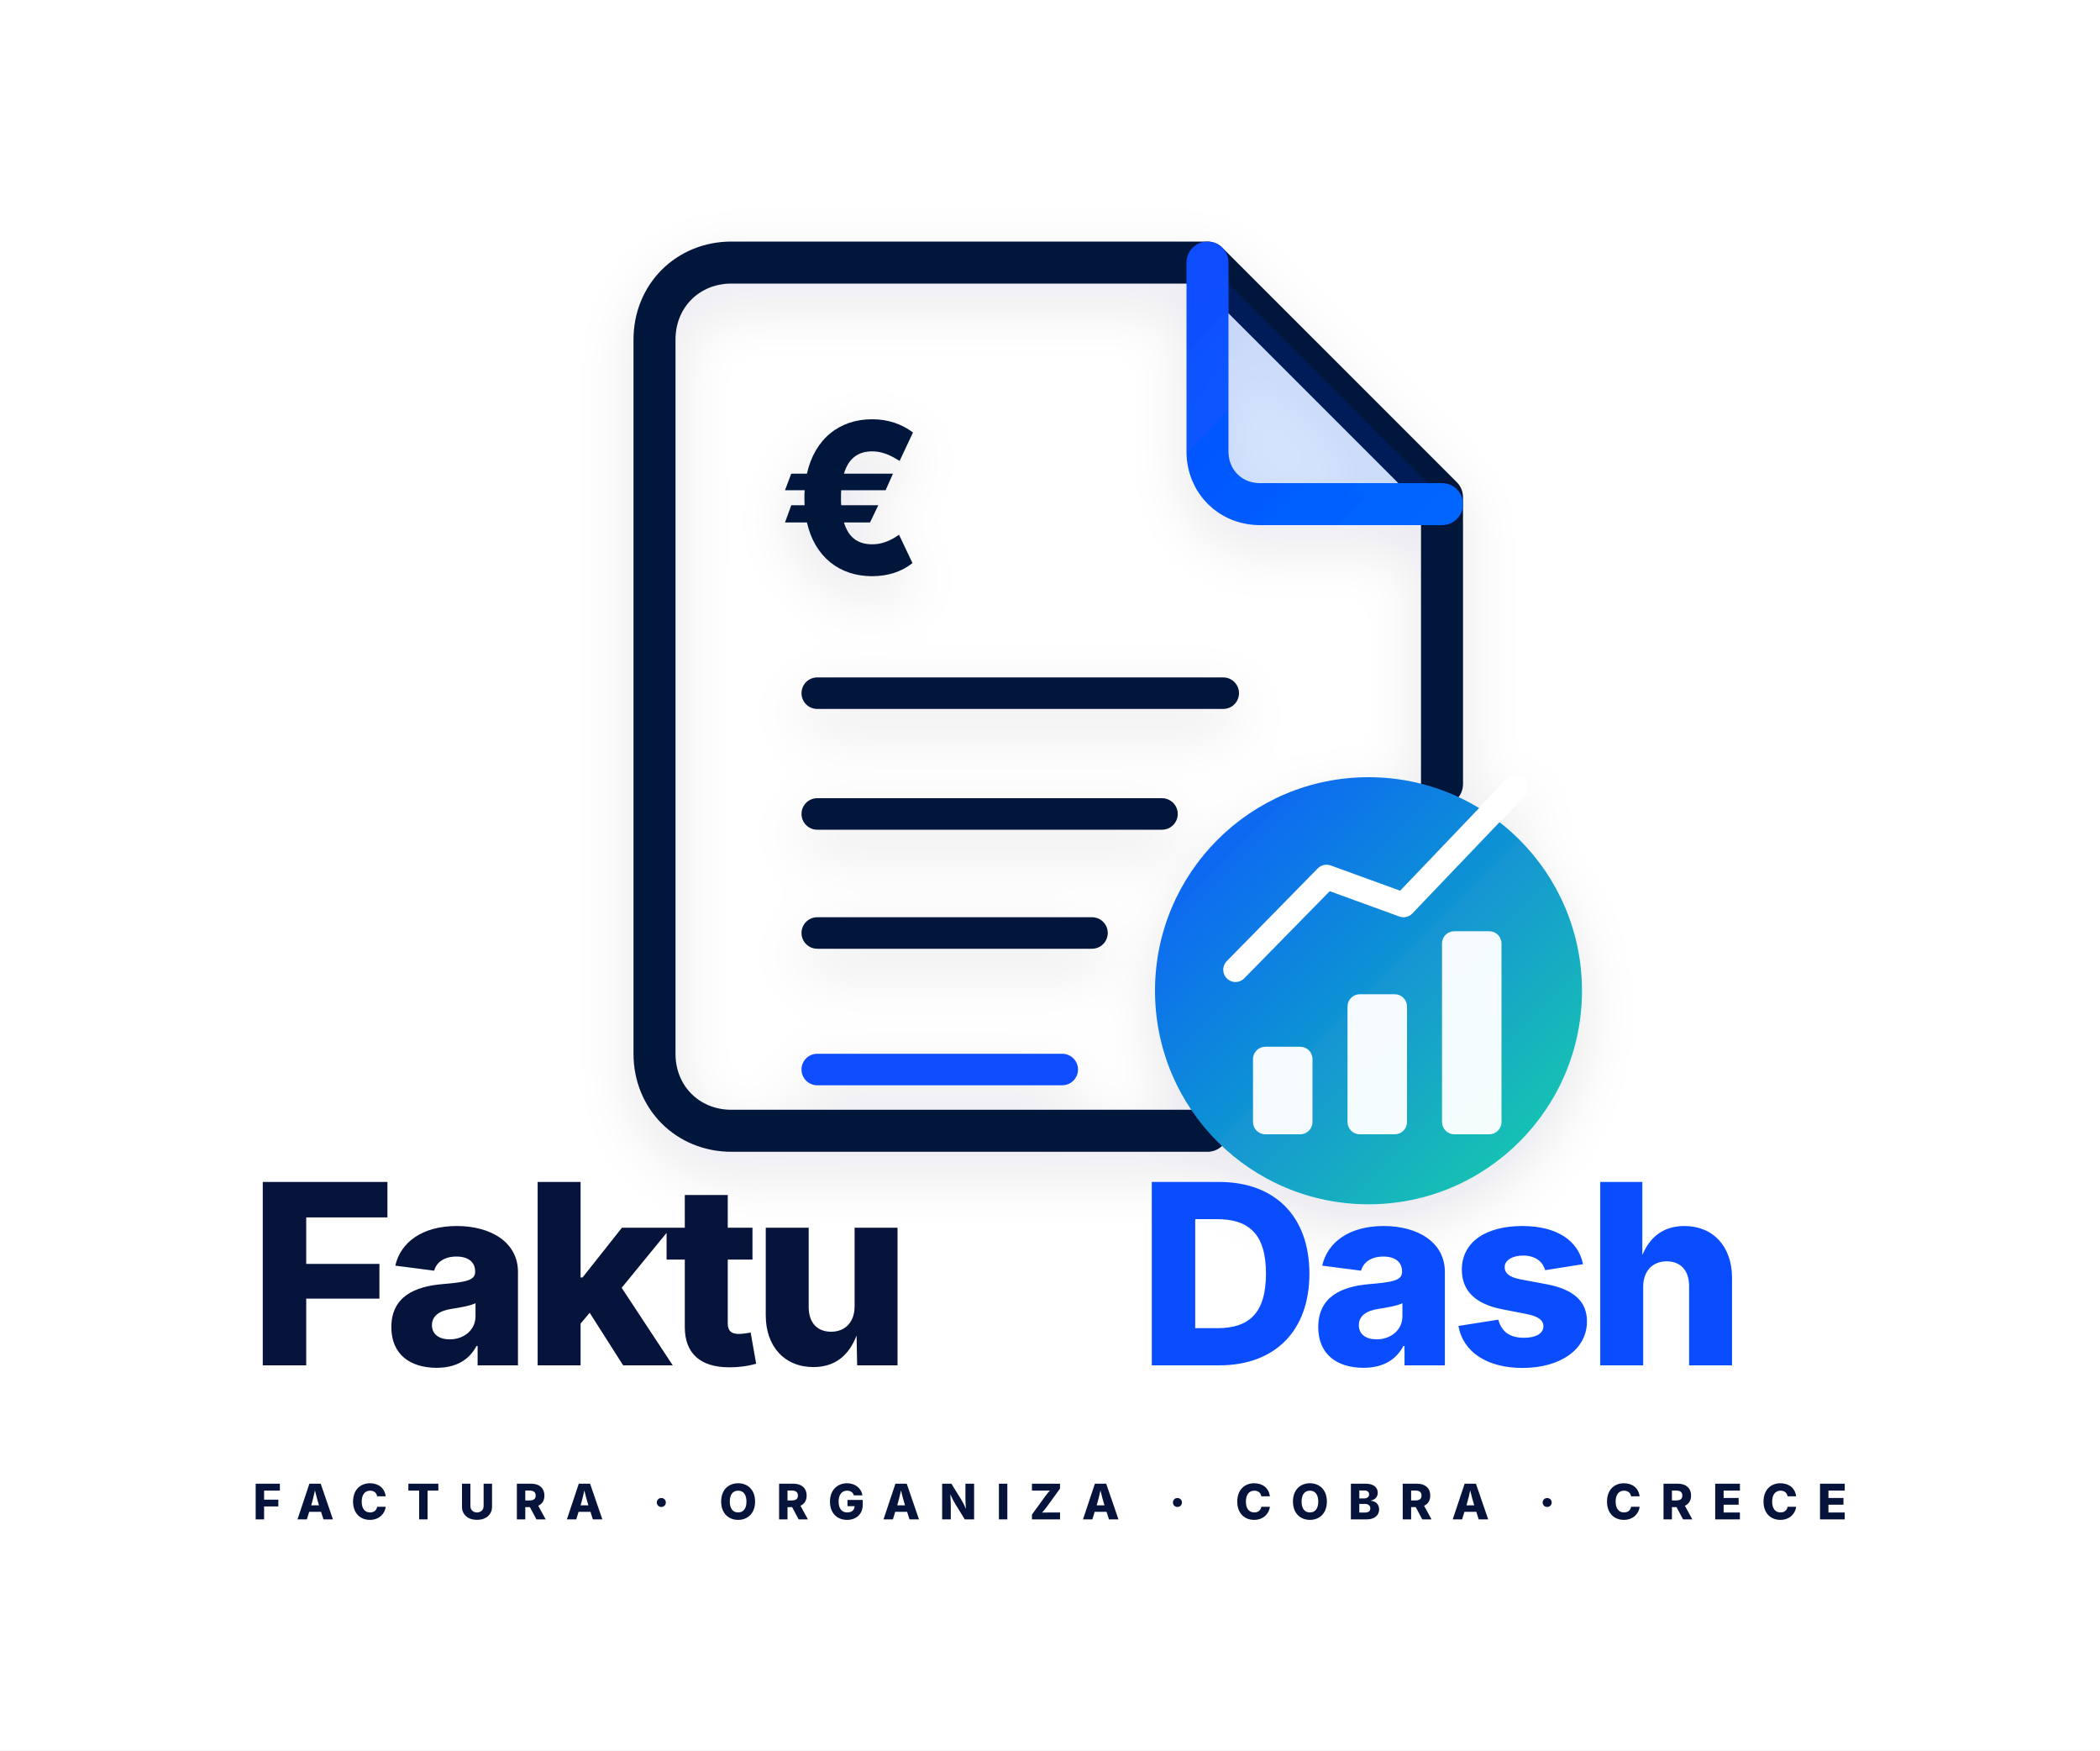
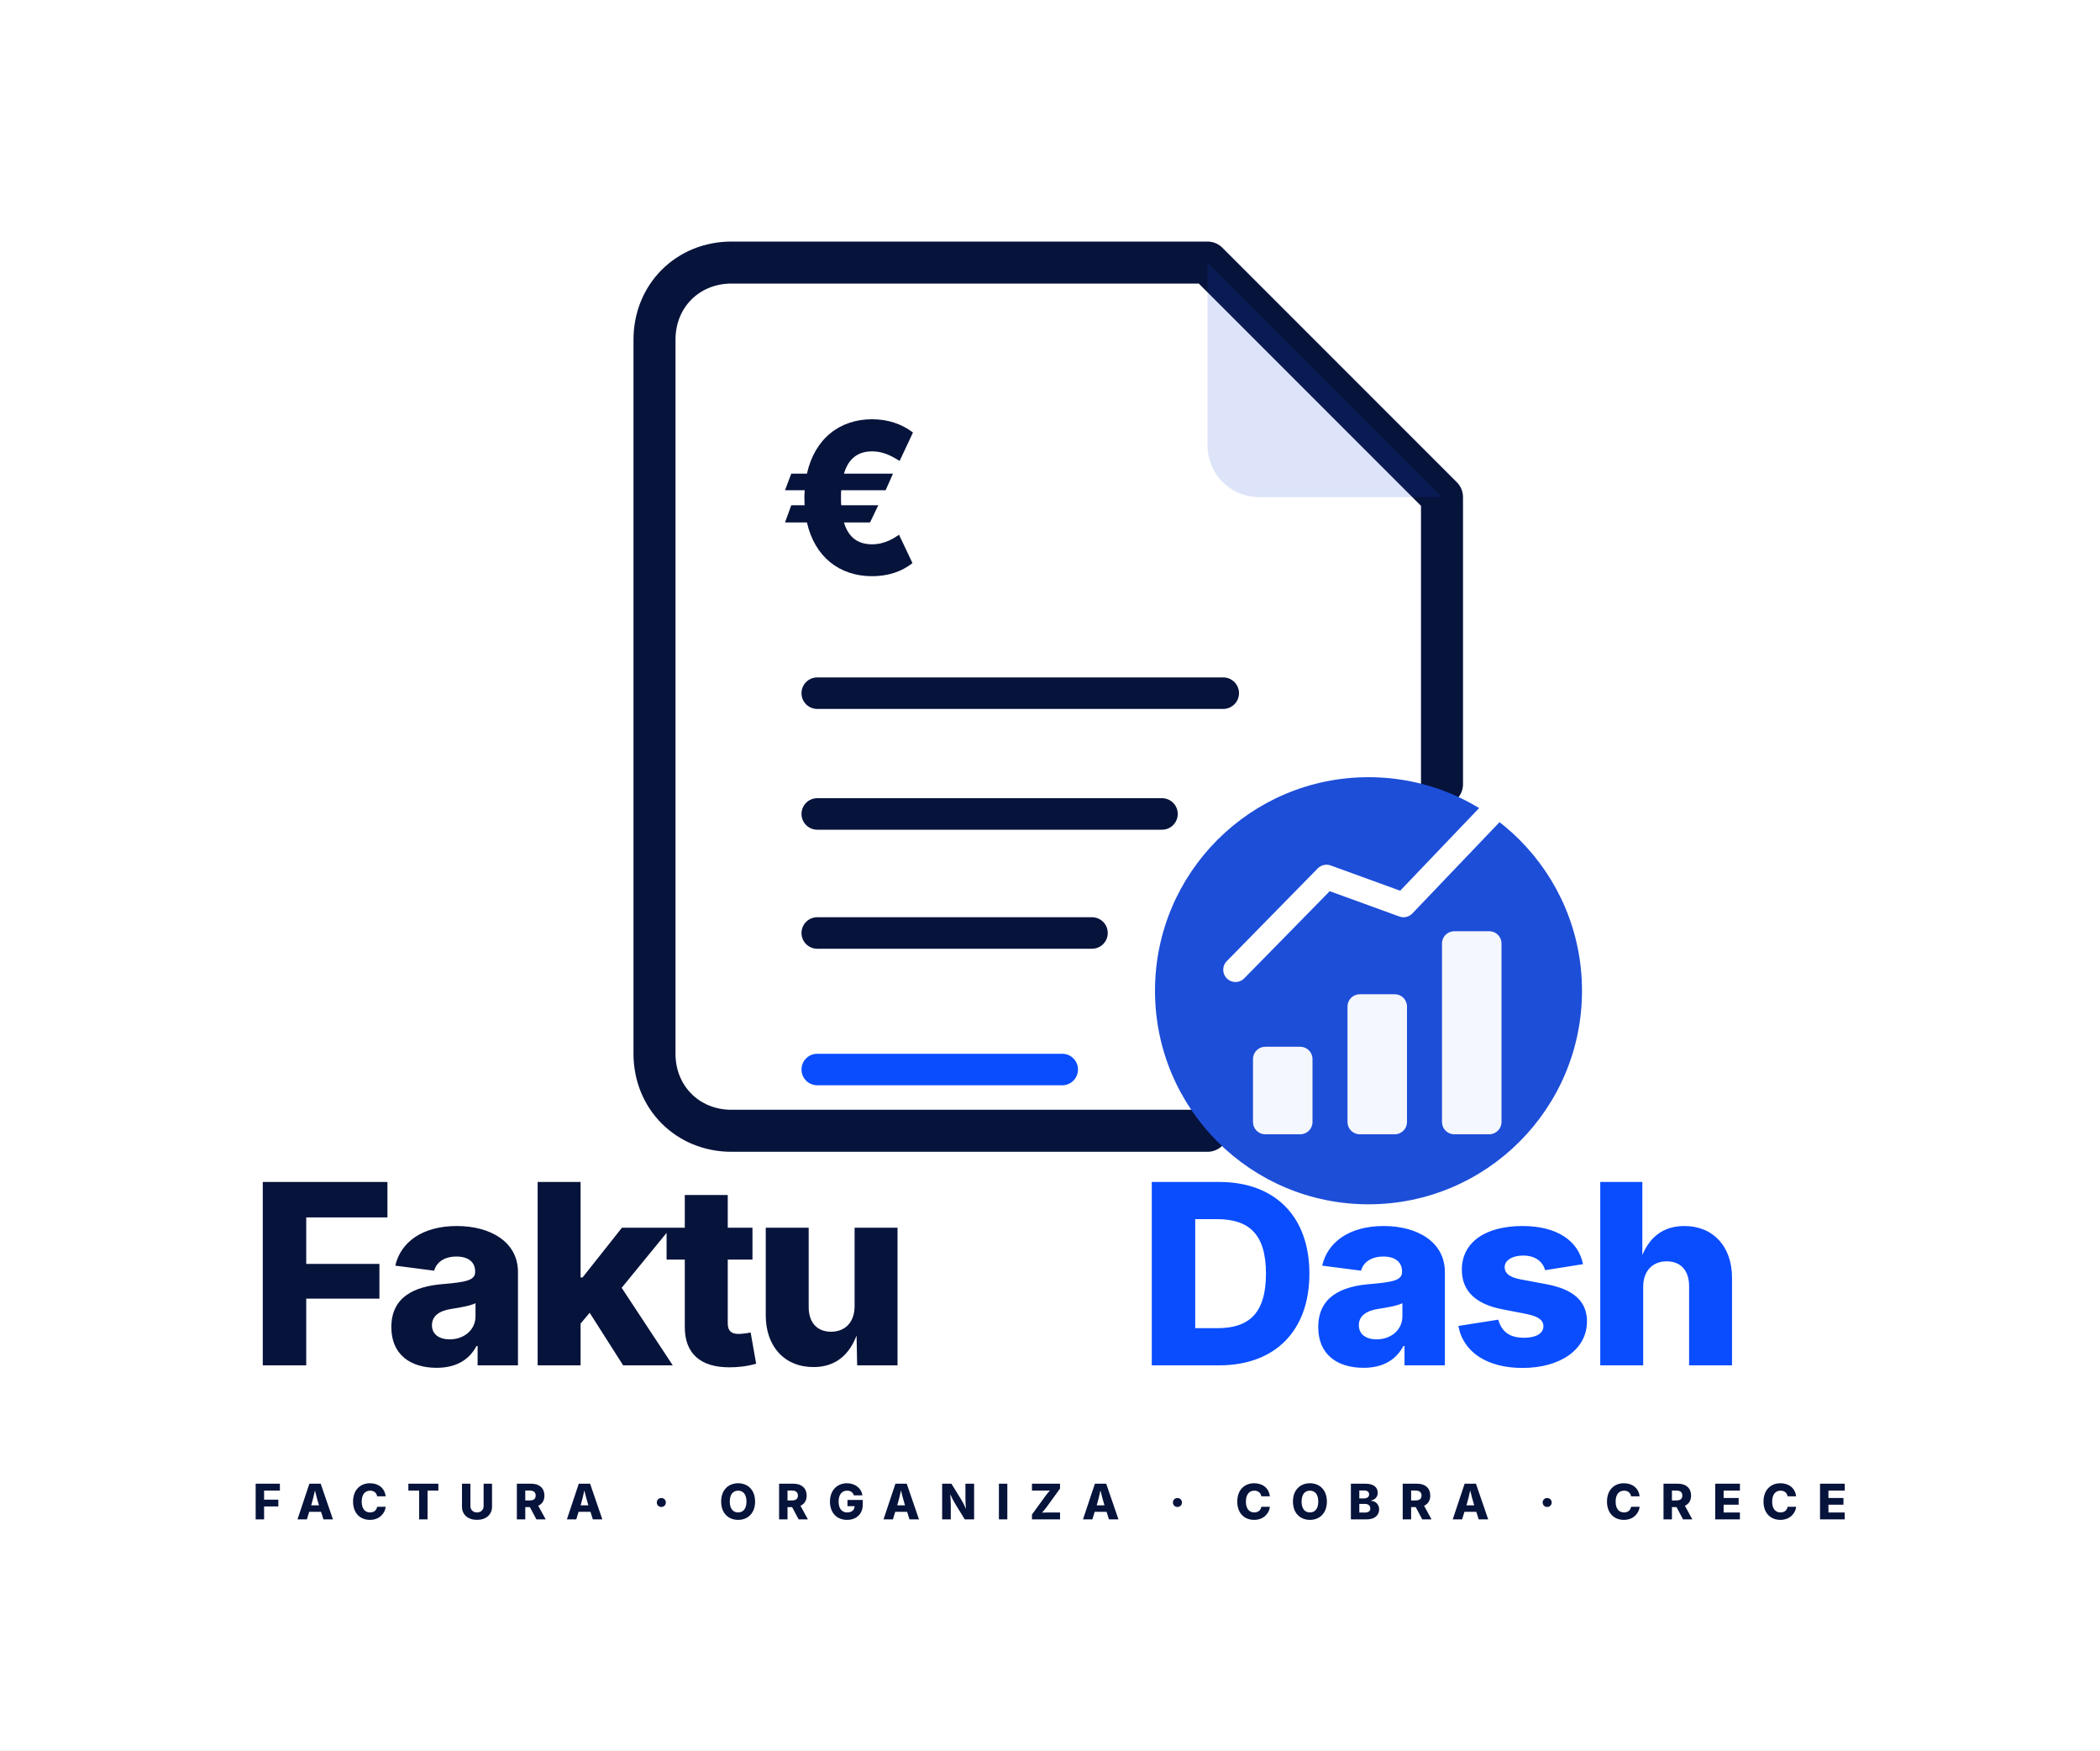
<svg xmlns="http://www.w3.org/2000/svg" width="1200" height="1000" viewBox="0 0 1200 1000" fill="none" role="img" aria-labelledby="title desc">
-   <defs>
-     <linearGradient id="blueGradient" x1="0" y1="0" x2="1" y2="1">
-       <stop offset="0%" stop-color="#0A4DFF" />
-       <stop offset="100%" stop-color="#0066FF" />
-     </linearGradient>
-     <linearGradient id="tealBlueGradient" x1="0" y1="0" x2="1" y2="1">
-       <stop offset="0%" stop-color="#1155FF" />
-       <stop offset="100%" stop-color="#12D3A7" />
-     </linearGradient>
-     <filter id="softShadow" x="-20%" y="-20%" width="140%" height="140%">
-       <feDropShadow dx="0" dy="12" stdDeviation="16" flood-color="#001240" flood-opacity="0.10" />
-     </filter>
-   </defs>
  <rect width="1200" height="1000" fill="#FFFFFF" />
-   <g transform="translate(0, 10)" filter="url(#softShadow)">
+   <g transform="translate(0, 10)">
    <path d="M418 140              C393 140 374 159 374 184              V592              C374 617 393 636 418 636              H690              M690 140              H418              M690 140              L824 274              V438" stroke="#06133B" stroke-width="24" stroke-linecap="round" stroke-linejoin="round" />
    <path d="M690 140 V248              C690 265 703 278 720 278              H824" stroke="url(#blueGradient)" stroke-width="24" stroke-linecap="round" stroke-linejoin="round" />
-     <path d="M690 140 L824 274 H720 C703 274 690 261 690 244 V140Z" fill="url(#blueGradient)" fill-opacity="0.15" />
+     <path d="M690 140 L824 274 H720 C703 274 690 261 690 244 V140Z" fill="#1d4ed8" fill-opacity="0.15" />
    <text x="445" y="318" font-family="Inter, Arial, sans-serif" font-weight="800" font-size="120" fill="#06133B">€</text>
    <rect x="458" y="377" width="250" height="18" rx="9" fill="#06133B" />
    <rect x="458" y="446" width="215" height="18" rx="9" fill="#06133B" />
    <rect x="458" y="514" width="175" height="18" rx="9" fill="#06133B" />
    <rect x="458" y="592" width="158" height="18" rx="9" fill="#0A4DFF" />
-     <circle cx="782" cy="556" r="122" fill="url(#tealBlueGradient)" />
+     <circle cx="782" cy="556" r="122" fill="#1d4ed8" />
    <rect x="716" y="588" width="34" height="50" rx="7" fill="#FFFFFF" fill-opacity="0.95" />
    <rect x="770" y="558" width="34" height="80" rx="7" fill="#FFFFFF" fill-opacity="0.95" />
    <rect x="824" y="522" width="34" height="116" rx="7" fill="#FFFFFF" fill-opacity="0.95" />
    <path d="M706 544 L758 491 L802 507 L866 440" stroke="#FFFFFF" stroke-width="14" stroke-linecap="round" stroke-linejoin="round" />
  </g>
  <g aria-label="FaktuDash">
    <text x="142" y="780" font-family="Inter, Arial, sans-serif" font-weight="800" font-size="144" letter-spacing="-5" fill="#06133B">Faktu</text>
    <text x="650" y="780" font-family="Inter, Arial, sans-serif" font-weight="800" font-size="144" letter-spacing="-5" fill="#0A4DFF">Dash</text>
  </g>
  <text x="600" y="868" text-anchor="middle" font-family="Inter, Arial, sans-serif" font-weight="800" font-size="28" letter-spacing="11" fill="#06133B">
    FACTURA · ORGANIZA · COBRA · CRECE
  </text>
</svg>
